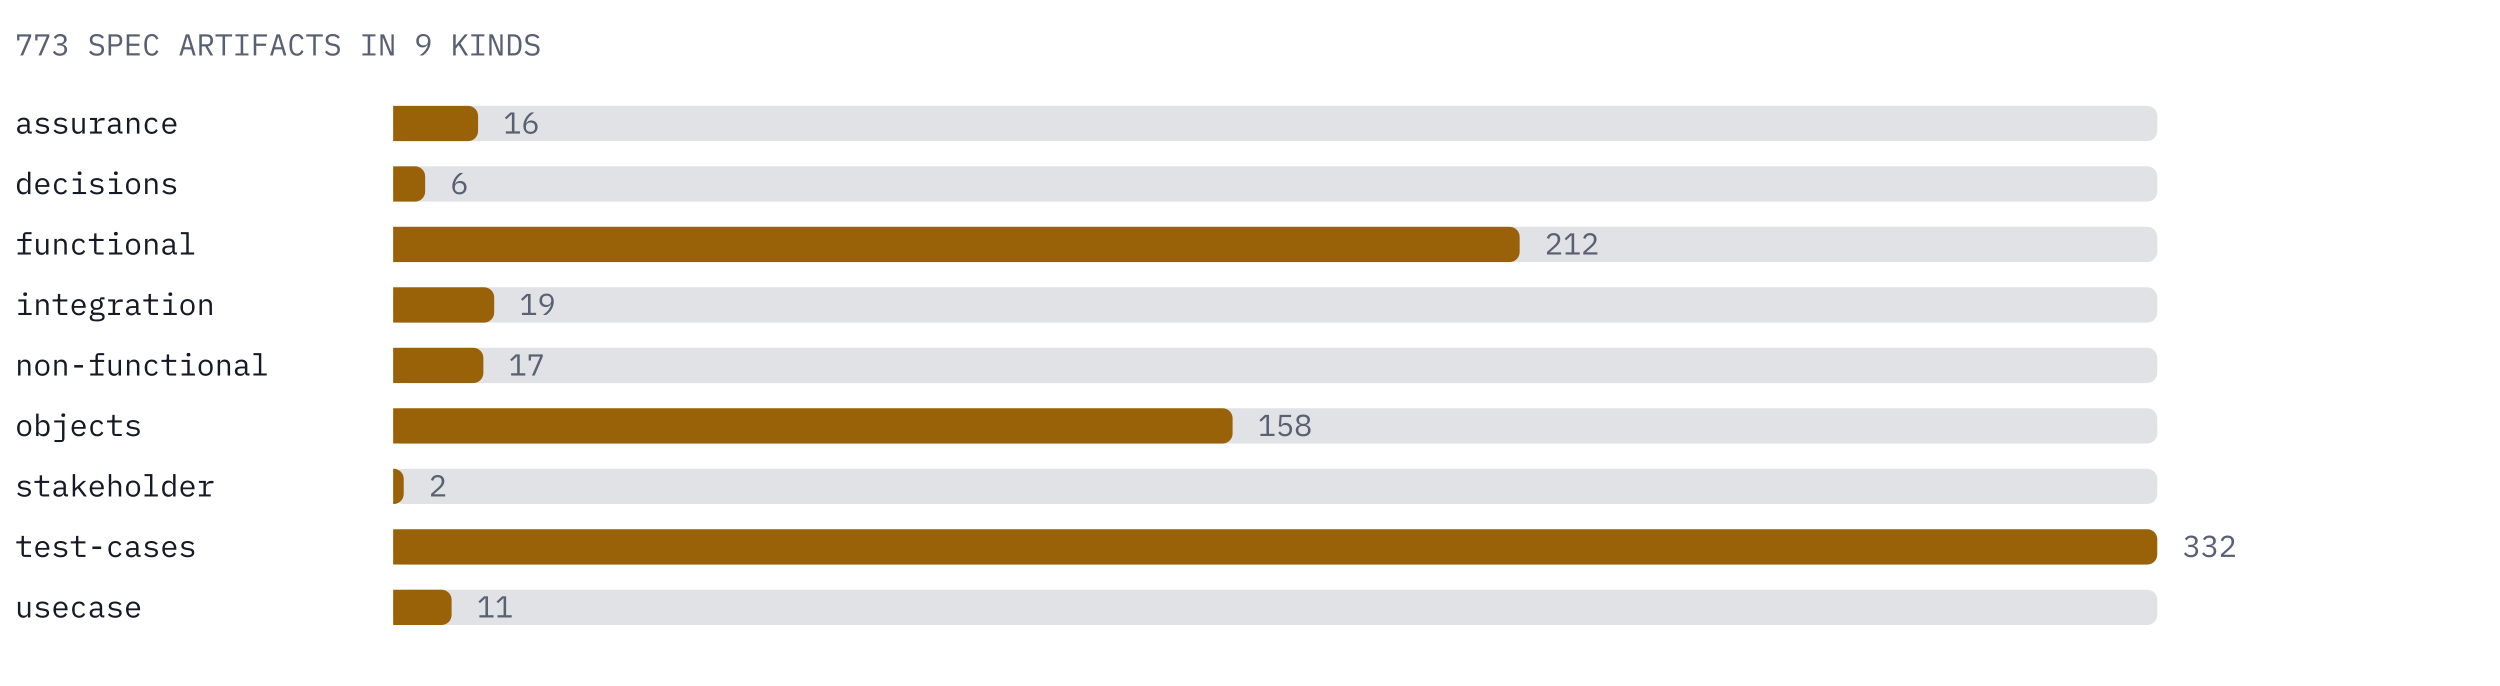
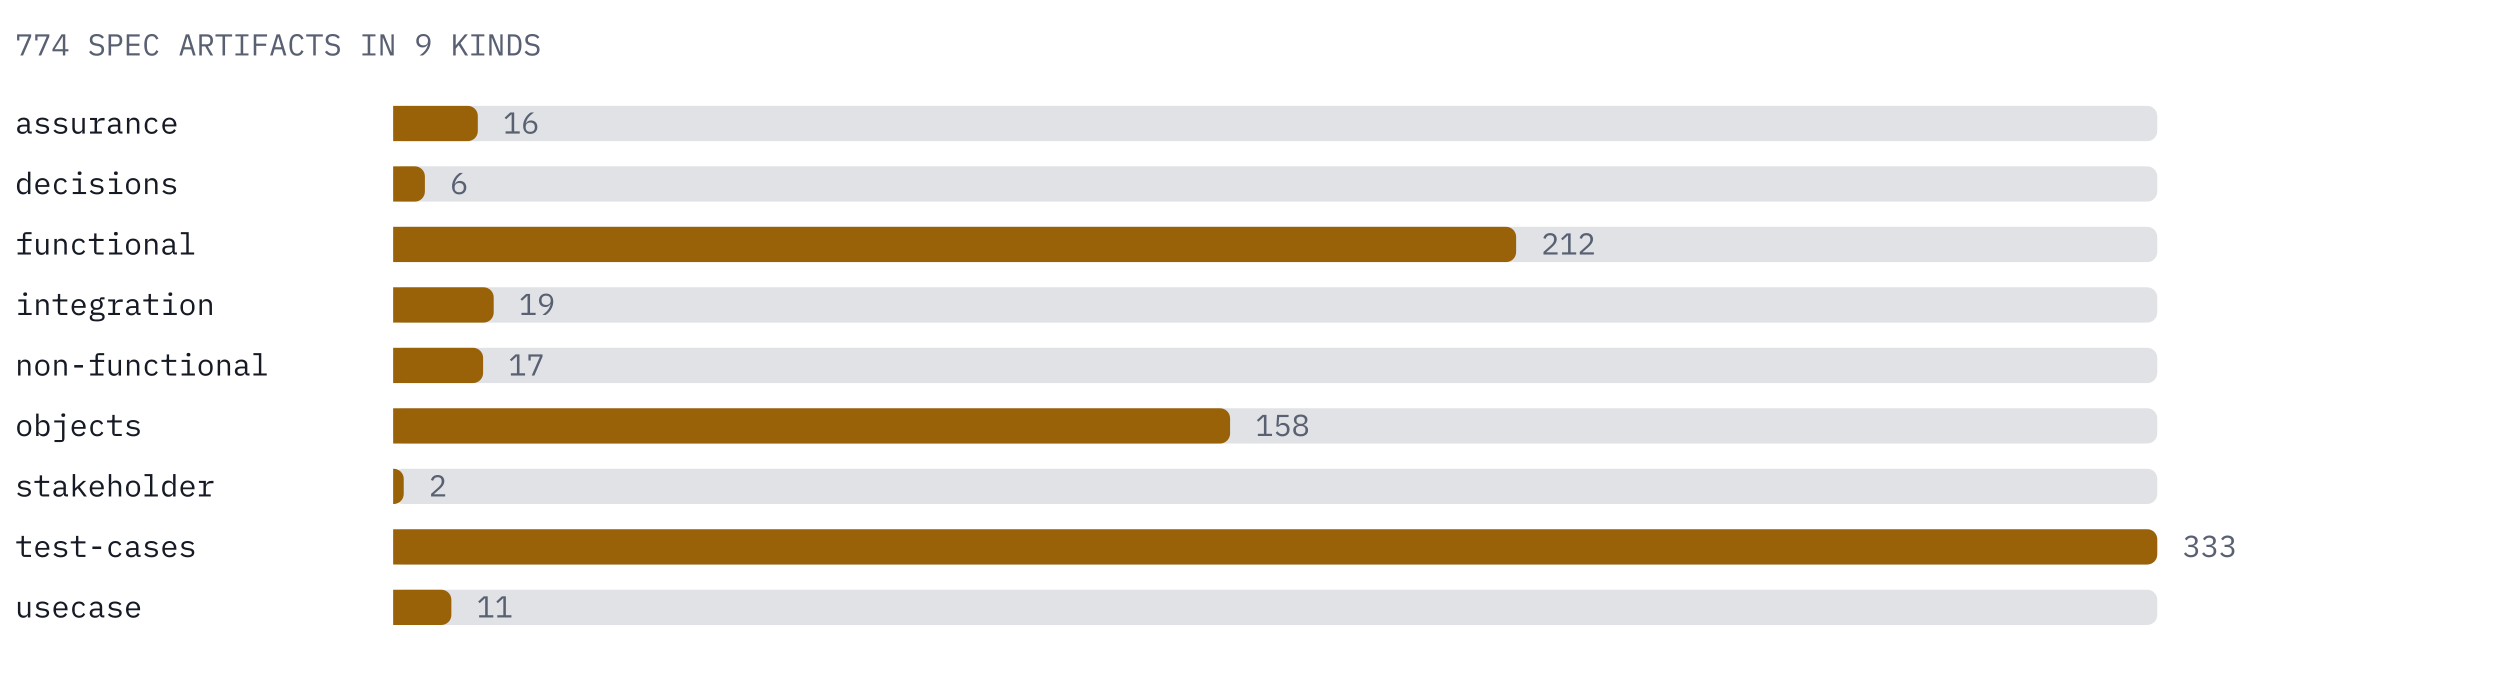
- <svg xmlns="http://www.w3.org/2000/svg" width="992" height="272" viewBox="-6 -6 992 272" role="img" aria-label="The spec/ tree holds 773 authored artifacts in 9 kinds: assurance 16, decisions 6, functional 212, integration 19, non-functional 17, objects 158, stakeholder 2, test-cases 332, usecase 11.">
+ <svg xmlns="http://www.w3.org/2000/svg" width="992" height="272" viewBox="-6 -6 992 272" role="img" aria-label="The spec/ tree holds 774 authored artifacts in 9 kinds: assurance 16, decisions 6, functional 212, integration 19, non-functional 17, objects 158, stakeholder 2, test-cases 333, usecase 11.">
  <defs>
    <path id="mono_A" d="M481 0 422 199H177L118 0H31L245 698H356L570 0ZM304 609H295L197 272H402Z" />
    <path id="mono_C" d="M323 -12Q195 -12 132 81Q70 174 70 349Q70 524 132 617Q195 710 323 710Q371 710 406 697Q441 684 466 662Q491 640 508 612Q525 585 538 557L466 524Q457 547 445 568Q433 588 416 604Q400 619 378 628Q355 637 323 637Q240 637 200 574Q159 511 159 406V292Q159 187 200 124Q240 61 323 61Q355 61 378 70Q400 79 416 94Q433 110 445 130Q457 151 466 174L538 141Q525 112 508 85Q491 58 466 36Q441 14 406 1Q371 -12 323 -12Z" />
    <path id="mono_D" d="M95 698H290Q418 698 481 610Q544 522 544 349Q544 176 481 88Q418 0 290 0H95ZM286 73Q370 73 412 131Q455 189 455 295V403Q455 509 412 567Q370 625 286 625H179V73Z" />
    <path id="mono_E" d="M90 0V698H520V625H174V390H508V317H174V73H520V0Z" />
    <path id="mono_F" d="M90 0V698H530V625H174V390H500V317H174V0Z" />
    <path id="mono_I" d="M84 0V67H258V631H84V698H516V631H342V67H516V0Z" />
    <path id="mono_K" d="M269 342 169 224V0H85V698H169V334H172L264 450L470 698H571L326 404L578 0H480Z" />
    <path id="mono_N" d="M163 588H156V0H80V698H199L437 110H444V698H520V0H401Z" />
    <path id="mono_P" d="M90 0V698H344Q441 698 492 645Q543 592 543 497Q543 402 492 349Q441 296 344 296H174V0ZM174 369H342Q395 369 424 396Q454 422 454 471V523Q454 572 424 598Q395 625 342 625H174Z" />
    <path id="mono_R" d="M174 0H90V698H344Q441 698 492 645Q543 592 543 497Q543 412 499 361Q455 310 371 302L549 0H455L285 298H174ZM342 369Q395 369 424 396Q454 422 454 471V523Q454 572 424 598Q395 625 342 625H174V369Z" />
    <path id="mono_S" d="M298 -12Q204 -12 144 22Q84 57 45 111L106 161Q147 110 192 85Q238 60 301 60Q377 60 417 95Q457 130 457 193Q457 244 428 272Q399 301 327 313L249 326Q198 335 164 353Q129 371 108 396Q87 422 78 452Q69 483 69 516Q69 612 132 661Q195 710 302 710Q386 710 444 682Q501 654 536 603L477 552Q448 590 407 614Q366 638 301 638Q230 638 192 608Q154 578 154 518Q154 471 182 442Q211 412 285 399L360 386Q411 377 446 359Q481 341 502 316Q524 291 533 260Q542 229 542 195Q542 98 478 43Q415 -12 298 -12Z" />
    <path id="mono_T" d="M342 625V0H258V625H25V698H575V625Z" />
    <path id="mono_a" d="M495 0Q448 0 428 24Q408 48 403 84H398Q381 39 344 14Q306 -12 243 -12Q162 -12 114 30Q66 72 66 145Q66 217 118 256Q171 295 288 295H398V346Q398 403 366 432Q334 460 275 460Q223 460 190 440Q157 419 137 384L83 424Q93 444 110 463Q127 482 152 496Q177 511 209 520Q241 528 280 528Q371 528 424 482Q478 436 478 354V70H550V0ZM257 55Q288 55 314 62Q339 70 358 82Q377 95 388 112Q398 130 398 150V235H288Q216 235 183 215Q150 195 150 157V136Q150 96 178 76Q207 55 257 55Z" />
    <path id="mono_b" d="M95 740H175V432H179Q229 528 338 528Q433 528 486 457Q540 386 540 258Q540 130 486 59Q433 -12 338 -12Q229 -12 179 84H175V0H95ZM307 59Q377 59 416 102Q454 144 454 214V302Q454 372 416 414Q377 457 307 457Q280 457 256 450Q232 443 214 430Q196 416 186 396Q175 377 175 351V165Q175 139 186 120Q196 100 214 86Q232 73 256 66Q280 59 307 59Z" />
    <path id="mono_c" d="M318 -12Q262 -12 218 8Q175 27 145 62Q115 97 100 147Q84 197 84 258Q84 319 100 369Q116 419 146 454Q176 490 219 509Q262 528 317 528Q392 528 439 495Q486 462 508 409L444 375Q430 415 398 437Q365 459 317 459Q282 459 254 448Q227 436 208 415Q189 394 180 365Q170 336 170 302V214Q170 180 180 151Q189 122 208 101Q227 80 255 68Q283 57 319 57Q371 57 405 81Q439 105 459 147L516 108Q493 56 444 22Q396 -12 318 -12Z" />
    <path id="mono_d" d="M425 84H421Q371 -12 262 -12Q167 -12 114 59Q60 130 60 258Q60 386 114 457Q167 528 262 528Q371 528 421 432H425V740H505V0H425ZM293 59Q320 59 344 66Q368 73 386 86Q404 100 414 120Q425 139 425 165V351Q425 377 414 396Q404 416 386 430Q368 443 344 450Q320 457 293 457Q223 457 184 414Q146 372 146 302V214Q146 144 184 102Q223 59 293 59Z" />
    <path id="mono_e" d="M309 -12Q253 -12 208 7Q164 26 132 62Q101 97 84 146Q67 196 67 257Q67 319 84 369Q102 419 133 454Q164 490 208 509Q251 528 304 528Q356 528 398 509Q441 490 471 456Q501 423 517 377Q533 331 533 276V238H151V214Q151 180 162 151Q173 122 194 101Q214 80 244 68Q273 57 309 57Q361 57 399 81Q437 105 457 147L516 107Q493 55 440 22Q386 -12 309 -12ZM304 462Q271 462 243 450Q215 438 194 417Q174 396 162 368Q151 339 151 305V298H447V309Q447 343 436 371Q426 399 408 420Q389 440 362 451Q336 462 304 462Z" />
    <path id="mono_eight" d="M300 -12Q239 -12 193 4Q147 19 116 46Q86 73 70 110Q55 147 55 190Q55 262 94 304Q133 346 197 363V371Q141 390 108 432Q76 475 76 535Q76 615 135 662Q194 710 300 710Q406 710 465 662Q524 615 524 535Q524 475 492 432Q459 390 403 371V363Q467 346 506 304Q545 262 545 190Q545 147 530 110Q514 73 483 46Q452 19 406 4Q361 -12 300 -12ZM300 59Q374 59 416 92Q458 125 458 185V207Q458 267 416 300Q375 333 300 333Q225 333 184 300Q142 267 142 207V185Q142 125 184 92Q226 59 300 59ZM300 401Q368 401 404 430Q439 459 439 513V527Q439 581 402 610Q366 639 300 639Q234 639 198 610Q161 581 161 527V513Q161 459 196 430Q232 401 300 401Z" />
    <path id="mono_f" d="M83 68H257V448H73V516H257V622Q257 674 284 707Q312 740 371 740H544V672H337V516H544V448H337V68H521V0H83Z" />
    <path id="mono_five" d="M501 625H189L169 358H176Q202 393 234 414Q266 434 322 434Q368 434 406 420Q445 405 473 377Q501 349 517 310Q533 270 533 219Q533 168 517 126Q501 83 470 52Q439 22 395 5Q351 -12 295 -12Q251 -12 216 -2Q182 8 156 25Q129 42 109 63Q89 84 73 107L136 155Q150 134 164 117Q179 100 198 88Q217 75 241 68Q265 61 297 61Q369 61 408 100Q446 139 446 208V216Q446 285 407 324Q368 363 295 363Q245 363 218 346Q190 329 167 304L96 314L121 698H501Z" />
+     <path id="mono_four" d="M378 0V137H34V211L336 698H458V206H562V137H458V0ZM109 206H378V633H374Z" />
    <path id="mono_g" d="M561 -59Q561 -137 496 -174Q431 -212 301 -212Q176 -212 122 -179Q67 -146 67 -84Q67 -42 89 -19Q111 4 151 15V27Q129 38 117 55Q105 72 105 98Q105 138 132 158Q158 178 198 188V192Q150 213 124 254Q97 295 97 350Q97 389 111 422Q125 455 152 478Q178 502 215 515Q252 528 297 528Q355 528 399 507V516Q399 546 413 566Q427 586 461 586H556V516H440V481Q468 457 483 424Q498 391 498 350Q498 311 484 278Q469 245 443 222Q417 198 380 185Q342 172 297 172Q284 172 272 173Q260 174 248 176Q236 174 223 170Q210 165 199 158Q188 150 181 140Q174 130 174 117Q174 94 197 86Q220 79 257 79H371Q471 79 516 42Q561 4 561 -59ZM486 -63Q486 -32 461 -14Q436 5 374 5H195Q143 -16 143 -65Q143 -99 170 -124Q197 -148 260 -148H338Q408 -148 447 -126Q486 -105 486 -63ZM297 234Q357 234 386 262Q414 290 414 336V365Q414 411 386 438Q357 466 297 466Q237 466 209 438Q181 411 181 365V336Q181 290 209 262Q237 234 297 234Z" />
    <path id="mono_h" d="M98 740H178V432H182Q190 451 202 468Q214 486 232 499Q249 512 273 520Q297 528 329 528Q410 528 459 476Q508 425 508 331V0H428V317Q428 388 397 422Q366 457 306 457Q282 457 259 451Q236 445 218 433Q200 421 189 402Q178 383 178 358V0H98Z" />
    <path id="mono_hyphen" d="M155 262V346H445V262Z" />
    <path id="mono_i" d="M332 630Q297 630 283 644Q269 659 269 681V697Q269 719 283 734Q297 748 332 748Q367 748 381 734Q395 719 395 697V681Q395 659 381 644Q367 630 332 630ZM106 68H292V448H106V516H372V68H546V0H106Z" />
    <path id="mono_j" d="M102 -132H352V448H93V516H432V-82Q432 -134 404 -167Q377 -200 318 -200H102ZM392 630Q357 630 343 644Q329 659 329 681V697Q329 719 343 734Q357 748 392 748Q427 748 441 734Q455 719 455 697V681Q455 659 441 644Q427 630 392 630Z" />
    <path id="mono_k" d="M105 740H185V273H189L279 358L451 516H549L335 314L574 0H475L274 268L185 187V0H105Z" />
    <path id="mono_l" d="M80 68H260V672H80V740H340V68H520V0H80Z" />
    <path id="mono_n" d="M98 0V516H178V432H182Q190 451 202 468Q214 486 232 499Q249 512 273 520Q297 528 329 528Q410 528 459 476Q508 425 508 331V0H428V317Q428 388 397 422Q366 457 306 457Q282 457 259 451Q236 445 218 433Q200 421 189 402Q178 383 178 358V0Z" />
    <path id="mono_nine" d="M536 442Q536 364 512 296Q489 227 452 170Q415 114 370 70Q326 27 283 0H175Q232 41 276 80Q321 119 355 162Q389 204 412 252Q435 301 450 362L445 364Q419 321 378 292Q338 264 273 264Q227 264 188 279Q150 294 122 322Q95 350 80 390Q64 429 64 479Q64 530 80 572Q97 615 128 646Q159 676 202 693Q246 710 299 710Q354 710 398 692Q442 673 472 638Q503 604 520 554Q536 504 536 442ZM300 333Q372 333 412 372Q451 411 451 482V490Q451 561 412 600Q372 639 300 639Q228 639 188 600Q149 561 149 490V482Q149 411 188 372Q228 333 300 333Z" />
    <path id="mono_o" d="M300 -12Q246 -12 202 7Q159 26 128 62Q98 97 82 146Q66 196 66 258Q66 319 82 369Q98 419 128 454Q159 490 202 509Q246 528 300 528Q354 528 398 509Q441 490 472 454Q502 419 518 369Q534 319 534 258Q534 196 518 146Q502 97 472 62Q441 26 398 7Q354 -12 300 -12ZM300 57Q367 57 408 97Q449 137 449 221V295Q449 379 408 419Q367 459 300 459Q233 459 192 419Q151 379 151 295V221Q151 137 192 97Q233 57 300 57Z" />
    <path id="mono_one" d="M85 0V73H285V636H278L102 472L53 525L238 698H369V73H553V0Z" />
    <path id="mono_r" d="M77 68H228V448H77V516H308V386H313Q329 447 374 482Q418 516 487 516H559V436H462Q393 436 350 396Q308 356 308 291V68H469V0H77Z" />
    <path id="mono_s" d="M306 -12Q225 -12 166 16Q108 43 67 89L121 136Q158 97 202 76Q246 55 308 55Q368 55 406 76Q445 98 445 144Q445 164 438 178Q430 191 417 199Q404 207 388 212Q372 216 354 219L273 231Q246 235 214 242Q183 249 157 264Q131 280 114 306Q96 332 96 374Q96 413 112 442Q127 470 155 490Q183 509 221 518Q259 528 304 528Q374 528 426 506Q477 484 514 445L462 396Q453 407 440 418Q426 430 406 440Q387 449 361 455Q335 461 301 461Q240 461 208 440Q175 419 175 379Q175 359 182 346Q190 332 203 324Q216 316 232 312Q249 307 266 304L347 292Q375 288 406 281Q437 274 463 258Q489 243 506 217Q524 191 524 149Q524 72 464 30Q405 -12 306 -12Z" />
    <path id="mono_seven" d="M173 0 446 626H140V496H65V698H531V624L263 0Z" />
    <path id="mono_six" d="M301 -12Q246 -12 202 6Q158 25 128 60Q97 94 80 144Q64 194 64 256Q64 334 88 402Q111 471 148 528Q184 584 229 628Q274 671 317 698H425Q368 657 324 618Q279 579 245 536Q211 494 188 446Q165 397 150 336L155 334Q180 377 221 406Q262 434 327 434Q373 434 411 419Q449 404 477 376Q505 348 520 308Q536 268 536 219Q536 168 519 126Q502 83 472 52Q441 22 398 5Q354 -12 301 -12ZM300 59Q372 59 412 98Q451 137 451 208V216Q451 287 412 326Q372 365 300 365Q228 365 188 326Q149 287 149 216V208Q149 137 188 98Q228 59 300 59Z" />
    <path id="mono_t" d="M325 0Q266 0 238 33Q211 66 211 118V448H39V516H167Q193 516 204 526Q214 537 214 563V698H291V516H526V448H291V68H526V0Z" />
    <path id="mono_three" d="M270 402Q343 402 380 434Q416 467 416 518V525Q416 581 380 609Q345 637 288 637Q232 637 198 612Q163 588 141 548L78 596Q91 617 110 638Q129 658 154 674Q180 690 214 700Q247 710 290 710Q335 710 374 698Q413 687 442 664Q471 642 488 609Q504 576 504 534Q504 500 494 473Q483 446 464 426Q446 406 421 392Q396 378 368 371V367Q397 361 424 348Q451 334 472 312Q493 291 506 260Q518 230 518 191Q518 146 500 108Q483 71 452 44Q420 18 376 3Q331 -12 277 -12Q231 -12 196 -2Q160 8 132 25Q105 42 84 63Q64 84 48 107L111 155Q125 134 140 117Q155 100 174 88Q194 75 219 68Q244 61 277 61Q351 61 390 95Q430 129 430 192V200Q430 262 392 296Q353 330 276 330H193V402Z" />
    <path id="mono_two" d="M537 0H71V86L304 296Q355 342 388 390Q421 439 421 493V505Q421 568 388 602Q355 637 290 637Q226 637 192 604Q157 572 140 518L65 546Q75 577 92 606Q110 636 137 659Q164 682 202 696Q241 710 292 710Q344 710 384 695Q425 680 452 653Q480 626 494 589Q509 552 509 508Q509 468 498 433Q486 398 466 366Q445 334 416 304Q388 273 353 243L158 73H537Z" />
    <path id="mono_u" d="M422 84H418Q410 65 398 48Q386 30 368 17Q351 4 327 -4Q303 -12 271 -12Q190 -12 141 40Q92 91 92 185V516H172V199Q172 128 203 94Q234 59 294 59Q318 59 341 65Q364 71 382 83Q400 95 411 114Q422 132 422 158V516H502V0H422Z" />
  </defs>
  <g fill="#586072" transform="translate(0,16) scale(0.012,-0.012)">
    <use href="#mono_seven" x="0" />
    <use href="#mono_seven" x="600" />
-     <use href="#mono_three" x="1200" />
+     <use href="#mono_four" x="1200" />
    <use href="#mono_S" x="2400" />
    <use href="#mono_P" x="3000" />
    <use href="#mono_E" x="3600" />
    <use href="#mono_C" x="4200" />
    <use href="#mono_A" x="5400" />
    <use href="#mono_R" x="6000" />
    <use href="#mono_T" x="6600" />
    <use href="#mono_I" x="7200" />
    <use href="#mono_F" x="7800" />
    <use href="#mono_A" x="8400" />
    <use href="#mono_C" x="9000" />
    <use href="#mono_T" x="9600" />
    <use href="#mono_S" x="10200" />
    <use href="#mono_I" x="11400" />
    <use href="#mono_N" x="12000" />
    <use href="#mono_nine" x="13200" />
    <use href="#mono_K" x="14400" />
    <use href="#mono_I" x="15000" />
    <use href="#mono_N" x="15600" />
    <use href="#mono_D" x="16200" />
    <use href="#mono_S" x="16800" />
  </g>
  <g fill="#161a24" transform="translate(0,47) scale(0.012,-0.012)">
    <use href="#mono_a" x="0" />
    <use href="#mono_s" x="600" />
    <use href="#mono_s" x="1200" />
    <use href="#mono_u" x="1800" />
    <use href="#mono_r" x="2400" />
    <use href="#mono_a" x="3000" />
    <use href="#mono_n" x="3600" />
    <use href="#mono_c" x="4200" />
    <use href="#mono_e" x="4800" />
  </g>
  <rect x="150" y="36" width="700" height="14" rx="4" fill="#586072" fill-opacity="0.18" />
-   <path d="M150,36 H179.7 A4,4 0 0 1 183.7,40 V46 A4,4 0 0 1 179.7,50 H150 Z" fill="#9a6208" />
-   <g fill="#586072" transform="translate(193.7,47) scale(0.012,-0.012)">
+   <path d="M150,36 H179.6 A4,4 0 0 1 183.6,40 V46 A4,4 0 0 1 179.6,50 H150 Z" fill="#9a6208" />
+   <g fill="#586072" transform="translate(193.6,47) scale(0.012,-0.012)">
    <use href="#mono_one" x="0" />
    <use href="#mono_six" x="600" />
  </g>
  <g fill="#161a24" transform="translate(0,71) scale(0.012,-0.012)">
    <use href="#mono_d" x="0" />
    <use href="#mono_e" x="600" />
    <use href="#mono_c" x="1200" />
    <use href="#mono_i" x="1800" />
    <use href="#mono_s" x="2400" />
    <use href="#mono_i" x="3000" />
    <use href="#mono_o" x="3600" />
    <use href="#mono_n" x="4200" />
    <use href="#mono_s" x="4800" />
  </g>
  <rect x="150" y="60" width="700" height="14" rx="4" fill="#586072" fill-opacity="0.18" />
-   <path d="M150,60 H158.7 A4,4 0 0 1 162.7,64 V70 A4,4 0 0 1 158.7,74 H150 Z" fill="#9a6208" />
-   <g fill="#586072" transform="translate(172.7,71) scale(0.012,-0.012)">
+   <path d="M150,60 H158.6 A4,4 0 0 1 162.6,64 V70 A4,4 0 0 1 158.6,74 H150 Z" fill="#9a6208" />
+   <g fill="#586072" transform="translate(172.6,71) scale(0.012,-0.012)">
    <use href="#mono_six" x="0" />
  </g>
  <g fill="#161a24" transform="translate(0,95) scale(0.012,-0.012)">
    <use href="#mono_f" x="0" />
    <use href="#mono_u" x="600" />
    <use href="#mono_n" x="1200" />
    <use href="#mono_c" x="1800" />
    <use href="#mono_t" x="2400" />
    <use href="#mono_i" x="3000" />
    <use href="#mono_o" x="3600" />
    <use href="#mono_n" x="4200" />
    <use href="#mono_a" x="4800" />
    <use href="#mono_l" x="5400" />
  </g>
  <rect x="150" y="84" width="700" height="14" rx="4" fill="#586072" fill-opacity="0.18" />
-   <path d="M150,84 H593 A4,4 0 0 1 597,88 V94 A4,4 0 0 1 593,98 H150 Z" fill="#9a6208" />
-   <g fill="#586072" transform="translate(607,95) scale(0.012,-0.012)">
+   <path d="M150,84 H591.6 A4,4 0 0 1 595.6,88 V94 A4,4 0 0 1 591.6,98 H150 Z" fill="#9a6208" />
+   <g fill="#586072" transform="translate(605.6,95) scale(0.012,-0.012)">
    <use href="#mono_two" x="0" />
    <use href="#mono_one" x="600" />
    <use href="#mono_two" x="1200" />
  </g>
  <g fill="#161a24" transform="translate(0,119) scale(0.012,-0.012)">
    <use href="#mono_i" x="0" />
    <use href="#mono_n" x="600" />
    <use href="#mono_t" x="1200" />
    <use href="#mono_e" x="1800" />
    <use href="#mono_g" x="2400" />
    <use href="#mono_r" x="3000" />
    <use href="#mono_a" x="3600" />
    <use href="#mono_t" x="4200" />
    <use href="#mono_i" x="4800" />
    <use href="#mono_o" x="5400" />
    <use href="#mono_n" x="6000" />
  </g>
  <rect x="150" y="108" width="700" height="14" rx="4" fill="#586072" fill-opacity="0.18" />
-   <path d="M150,108 H186.1 A4,4 0 0 1 190.1,112 V118 A4,4 0 0 1 186.1,122 H150 Z" fill="#9a6208" />
-   <g fill="#586072" transform="translate(200.1,119) scale(0.012,-0.012)">
+   <path d="M150,108 H185.9 A4,4 0 0 1 189.9,112 V118 A4,4 0 0 1 185.9,122 H150 Z" fill="#9a6208" />
+   <g fill="#586072" transform="translate(199.9,119) scale(0.012,-0.012)">
    <use href="#mono_one" x="0" />
    <use href="#mono_nine" x="600" />
  </g>
  <g fill="#161a24" transform="translate(0,143) scale(0.012,-0.012)">
    <use href="#mono_n" x="0" />
    <use href="#mono_o" x="600" />
    <use href="#mono_n" x="1200" />
    <use href="#mono_hyphen" x="1800" />
    <use href="#mono_f" x="2400" />
    <use href="#mono_u" x="3000" />
    <use href="#mono_n" x="3600" />
    <use href="#mono_c" x="4200" />
    <use href="#mono_t" x="4800" />
    <use href="#mono_i" x="5400" />
    <use href="#mono_o" x="6000" />
    <use href="#mono_n" x="6600" />
    <use href="#mono_a" x="7200" />
    <use href="#mono_l" x="7800" />
  </g>
  <rect x="150" y="132" width="700" height="14" rx="4" fill="#586072" fill-opacity="0.18" />
-   <path d="M150,132 H181.8 A4,4 0 0 1 185.8,136 V142 A4,4 0 0 1 181.8,146 H150 Z" fill="#9a6208" />
-   <g fill="#586072" transform="translate(195.8,143) scale(0.012,-0.012)">
+   <path d="M150,132 H181.7 A4,4 0 0 1 185.7,136 V142 A4,4 0 0 1 181.7,146 H150 Z" fill="#9a6208" />
+   <g fill="#586072" transform="translate(195.7,143) scale(0.012,-0.012)">
    <use href="#mono_one" x="0" />
    <use href="#mono_seven" x="600" />
  </g>
  <g fill="#161a24" transform="translate(0,167) scale(0.012,-0.012)">
    <use href="#mono_o" x="0" />
    <use href="#mono_b" x="600" />
    <use href="#mono_j" x="1200" />
    <use href="#mono_e" x="1800" />
    <use href="#mono_c" x="2400" />
    <use href="#mono_t" x="3000" />
    <use href="#mono_s" x="3600" />
  </g>
  <rect x="150" y="156" width="700" height="14" rx="4" fill="#586072" fill-opacity="0.18" />
-   <path d="M150,156 H479.1 A4,4 0 0 1 483.1,160 V166 A4,4 0 0 1 479.1,170 H150 Z" fill="#9a6208" />
-   <g fill="#586072" transform="translate(493.1,167) scale(0.012,-0.012)">
+   <path d="M150,156 H478.1 A4,4 0 0 1 482.1,160 V166 A4,4 0 0 1 478.1,170 H150 Z" fill="#9a6208" />
+   <g fill="#586072" transform="translate(492.1,167) scale(0.012,-0.012)">
    <use href="#mono_one" x="0" />
    <use href="#mono_five" x="600" />
    <use href="#mono_eight" x="1200" />
  </g>
  <g fill="#161a24" transform="translate(0,191) scale(0.012,-0.012)">
    <use href="#mono_s" x="0" />
    <use href="#mono_t" x="600" />
    <use href="#mono_a" x="1200" />
    <use href="#mono_k" x="1800" />
    <use href="#mono_e" x="2400" />
    <use href="#mono_h" x="3000" />
    <use href="#mono_o" x="3600" />
    <use href="#mono_l" x="4200" />
    <use href="#mono_d" x="4800" />
    <use href="#mono_e" x="5400" />
    <use href="#mono_r" x="6000" />
  </g>
  <rect x="150" y="180" width="700" height="14" rx="4" fill="#586072" fill-opacity="0.18" />
  <path d="M150,180 H150.2 A4,4 0 0 1 154.2,184 V190 A4,4 0 0 1 150.2,194 H150 Z" fill="#9a6208" />
  <g fill="#586072" transform="translate(164.2,191) scale(0.012,-0.012)">
    <use href="#mono_two" x="0" />
  </g>
  <g fill="#161a24" transform="translate(0,215) scale(0.012,-0.012)">
    <use href="#mono_t" x="0" />
    <use href="#mono_e" x="600" />
    <use href="#mono_s" x="1200" />
    <use href="#mono_t" x="1800" />
    <use href="#mono_hyphen" x="2400" />
    <use href="#mono_c" x="3000" />
    <use href="#mono_a" x="3600" />
    <use href="#mono_s" x="4200" />
    <use href="#mono_e" x="4800" />
    <use href="#mono_s" x="5400" />
  </g>
  <rect x="150" y="204" width="700" height="14" rx="4" fill="#586072" fill-opacity="0.18" />
  <path d="M150,204 H846 A4,4 0 0 1 850,208 V214 A4,4 0 0 1 846,218 H150 Z" fill="#9a6208" />
  <g fill="#586072" transform="translate(860,215) scale(0.012,-0.012)">
    <use href="#mono_three" x="0" />
    <use href="#mono_three" x="600" />
-     <use href="#mono_two" x="1200" />
+     <use href="#mono_three" x="1200" />
  </g>
  <g fill="#161a24" transform="translate(0,239) scale(0.012,-0.012)">
    <use href="#mono_u" x="0" />
    <use href="#mono_s" x="600" />
    <use href="#mono_e" x="1200" />
    <use href="#mono_c" x="1800" />
    <use href="#mono_a" x="2400" />
    <use href="#mono_s" x="3000" />
    <use href="#mono_e" x="3600" />
  </g>
  <rect x="150" y="228" width="700" height="14" rx="4" fill="#586072" fill-opacity="0.18" />
-   <path d="M150,228 H169.2 A4,4 0 0 1 173.2,232 V238 A4,4 0 0 1 169.2,242 H150 Z" fill="#9a6208" />
-   <g fill="#586072" transform="translate(183.2,239) scale(0.012,-0.012)">
+   <path d="M150,228 H169.1 A4,4 0 0 1 173.1,232 V238 A4,4 0 0 1 169.1,242 H150 Z" fill="#9a6208" />
+   <g fill="#586072" transform="translate(183.1,239) scale(0.012,-0.012)">
    <use href="#mono_one" x="0" />
    <use href="#mono_one" x="600" />
  </g>
</svg>
